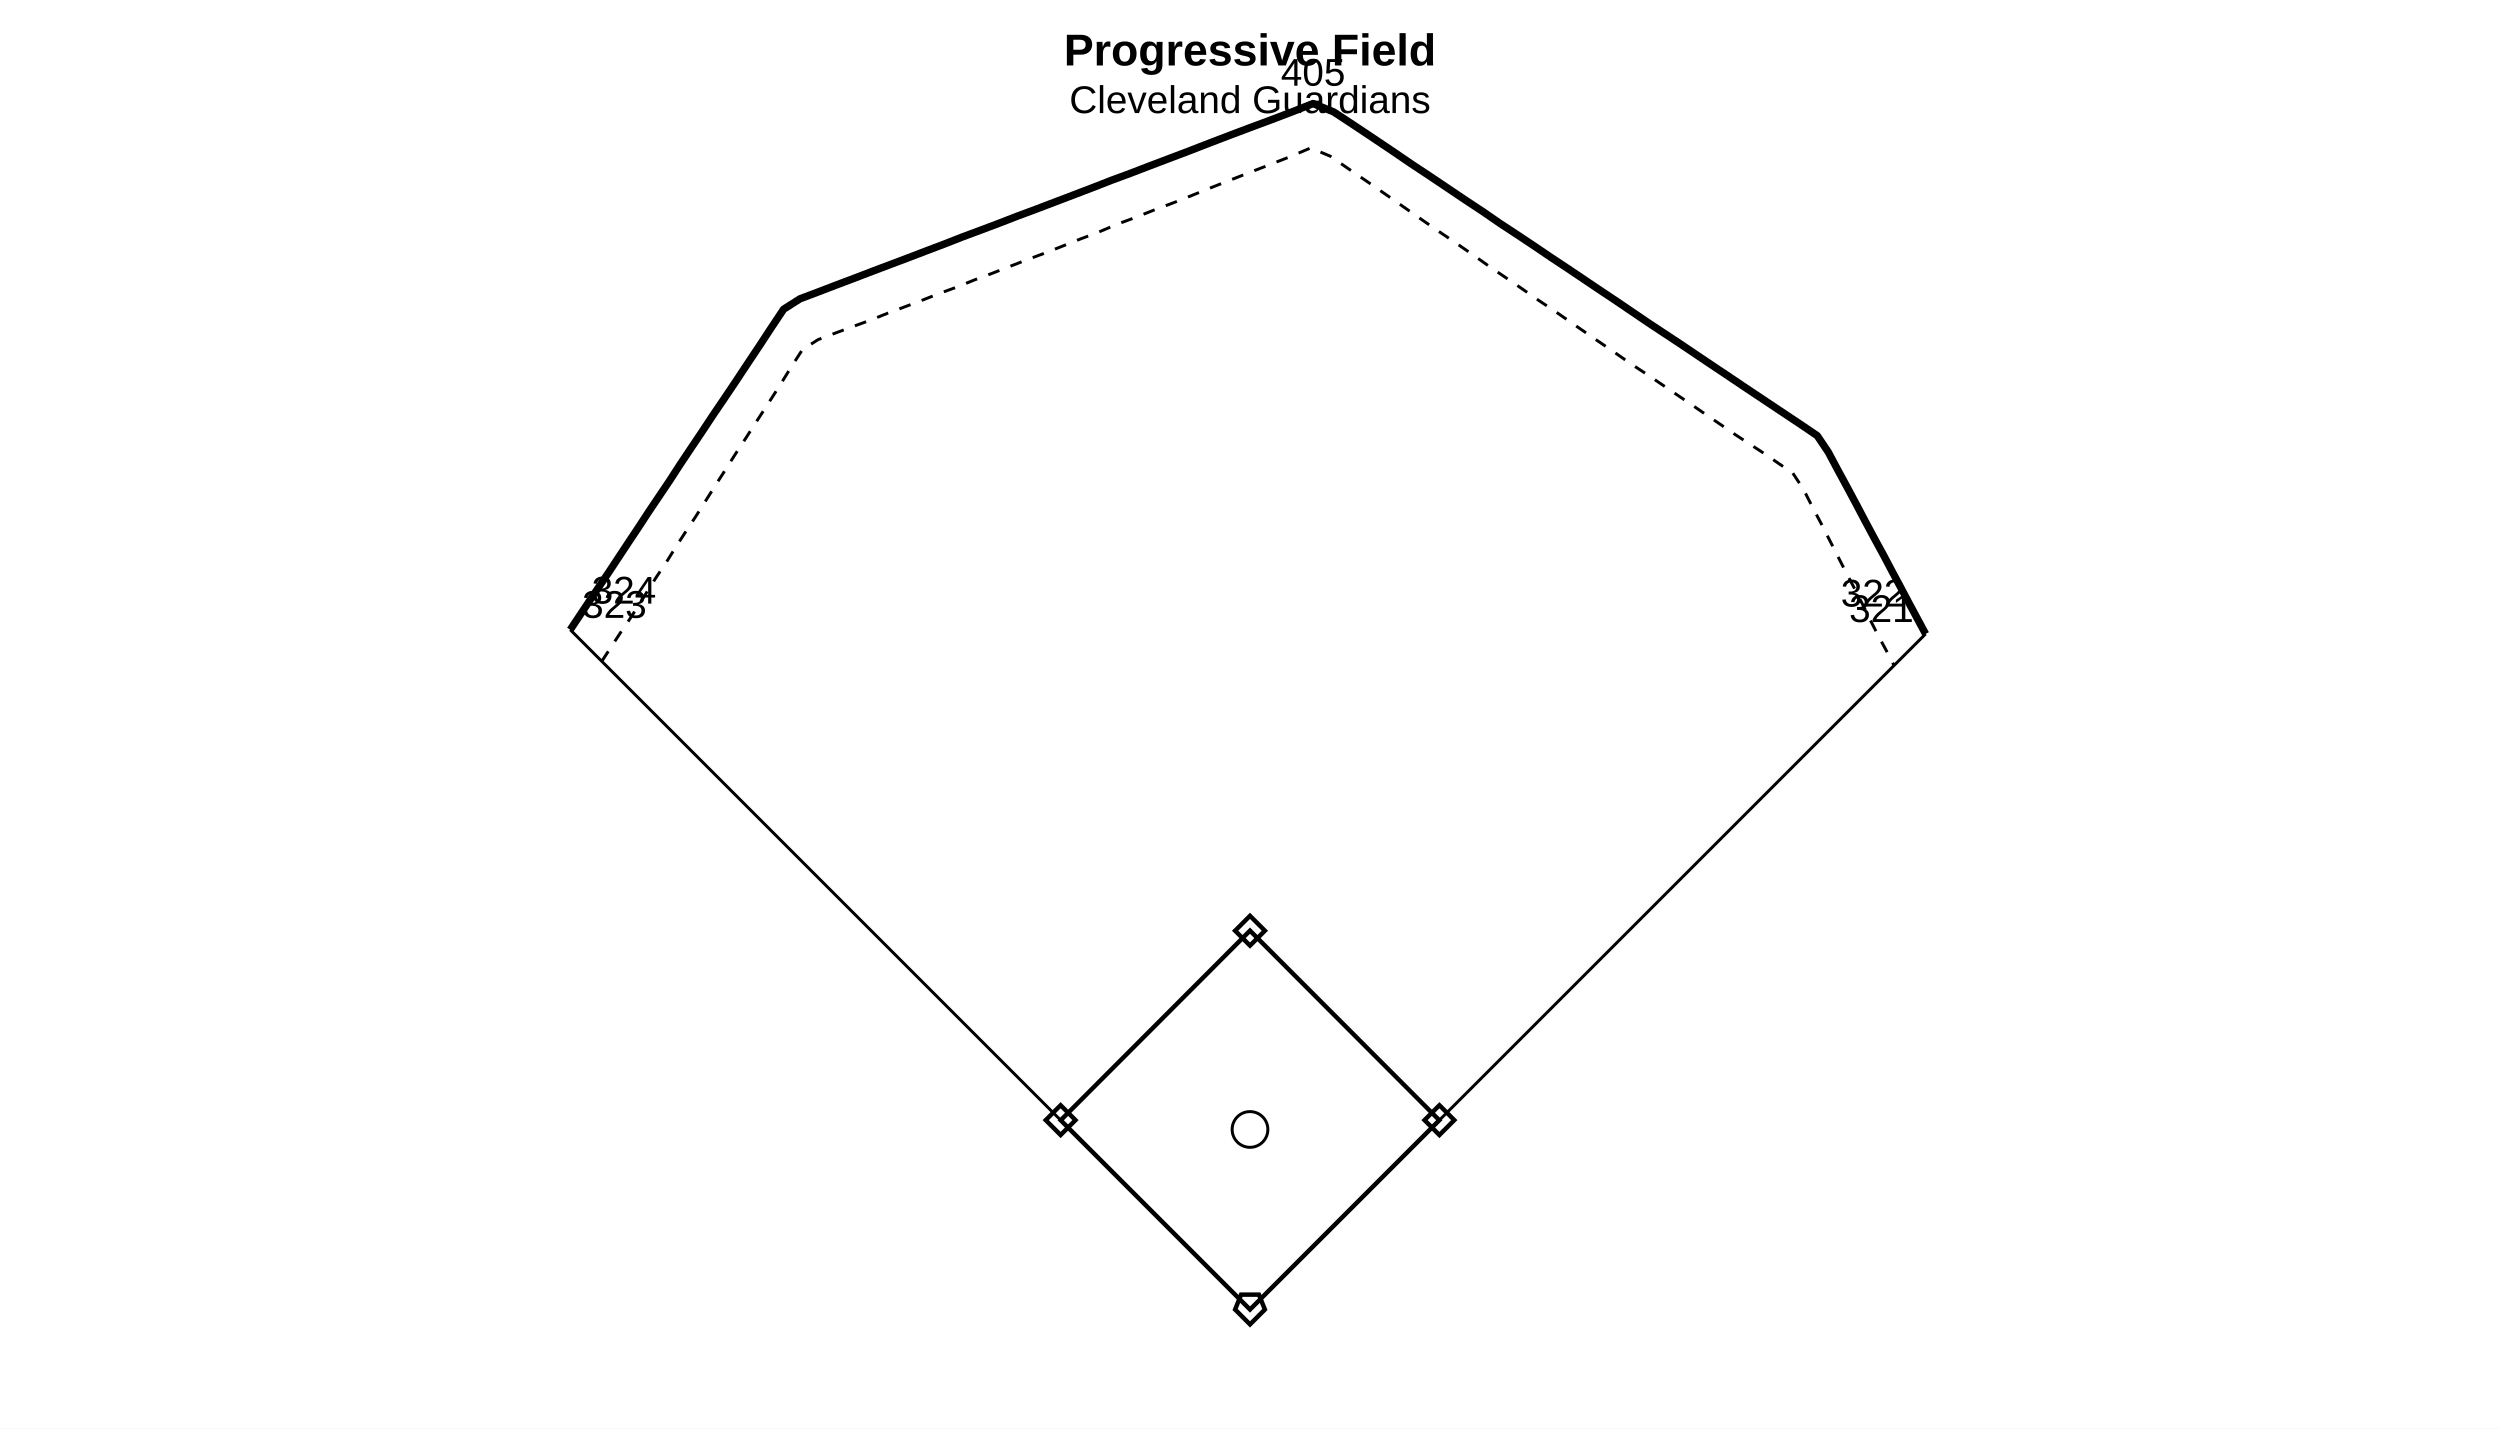
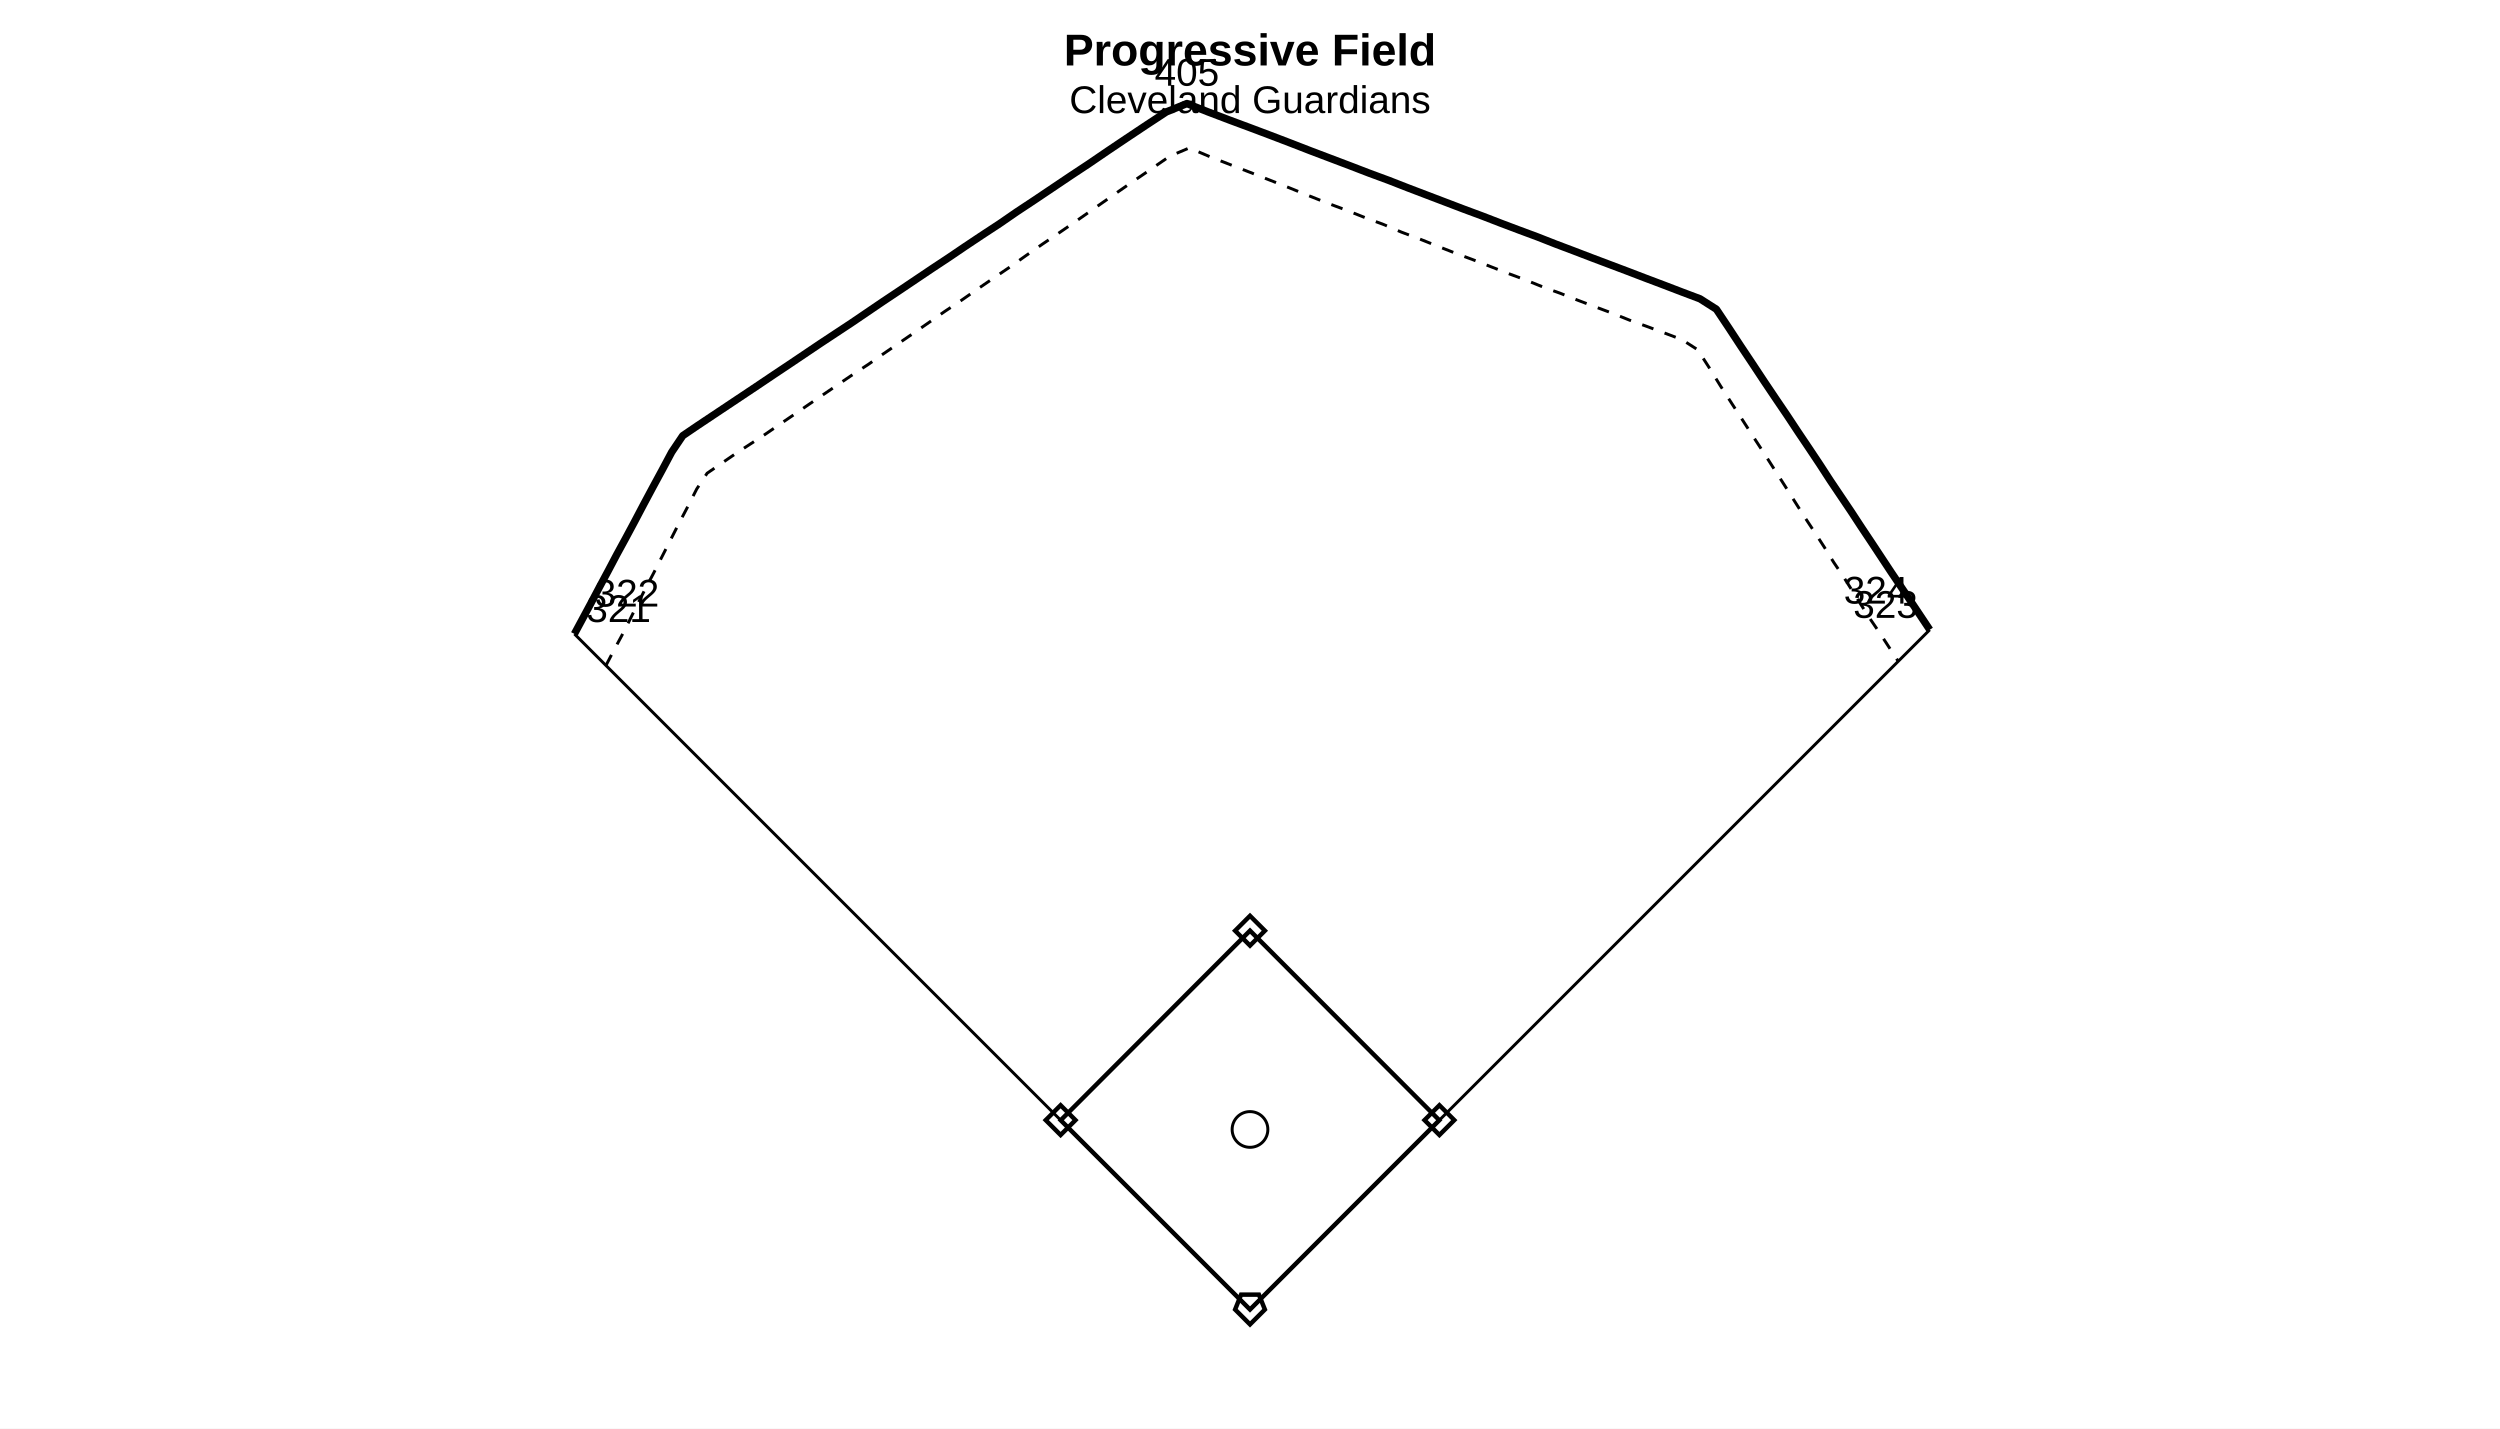
<svg xmlns="http://www.w3.org/2000/svg" width="840" height="480" viewBox="0 0 840 480">
  <rect x="0" y="0" width="840" height="480" fill="white" />
-   <line x1="420.0" y1="440.0" x2="191.6" y2="211.6" stroke="black" stroke-width="1" />
-   <line x1="420.0" y1="440.0" x2="647.0" y2="213.0" stroke="black" stroke-width="1" />
-   <polyline points="202.2,222.2 205.2,217.6 208.2,213.0 211.4,208.3 214.5,203.5 217.5,198.7 220.6,193.8 223.9,188.9 227.0,183.9 230.3,178.8 233.6,173.8 236.9,168.6 240.3,163.2 243.7,157.9 247.2,152.4 250.8,146.9 254.4,141.3 258.1,135.6 261.9,129.7 265.6,123.7 269.6,117.5 274.9,114.1 280.7,111.9 286.6,109.7 292.4,107.6 298.1,105.3 304.0,103.1 309.8,100.9 315.6,98.6 321.4,96.5 327.3,94.1 333.2,91.9 339.1,89.6 345.0,87.3 350.9,85.1 357.0,82.7 363.0,80.3 369.1,78.0 375.2,75.4 381.4,73.1 387.7,70.6 394.1,68.2 400.4,65.7 406.8,63.1 413.4,60.5 420.0,57.9 426.7,55.3 433.6,52.6 440.4,49.7 447.0,52.5 453.5,57.0 459.8,61.3 466.0,65.6 472.0,69.8 478.0,74.0 483.8,78.0 489.7,82.0 495.3,85.9 500.8,89.8 506.4,93.6 511.8,97.3 517.1,101.0 522.5,104.6 527.8,108.3 533.0,111.9 538.1,115.4 543.2,118.9 548.2,122.4 553.4,125.8 558.4,129.2 563.4,132.6 568.4,136.0 573.2,139.3 578.2,142.7 583.0,146.0 587.9,149.2 592.8,152.4 597.6,155.7 602.4,159.0 605.9,164.3 608.9,170.2 611.9,175.9 614.8,181.6 617.6,187.1 620.4,192.6 623.2,197.9 625.9,203.2 628.5,208.5 631.1,213.6 633.8,218.6 636.4,223.6" fill="none" stroke="black" stroke-width="1" stroke-dasharray="4 4" />
-   <polyline points="191.6,211.6 194.8,206.8 198.0,202.0 201.3,197.1 204.6,192.2 207.9,187.2 211.2,182.2 214.6,177.1 218.0,171.9 221.5,166.7 225.0,161.5 228.5,156.1 232.1,150.7 235.8,145.2 239.5,139.6 243.3,134.0 247.2,128.2 251.1,122.3 255.1,116.3 259.1,110.2 263.3,103.9 268.8,100.4 274.9,98.1 280.9,95.8 287.0,93.5 293.0,91.2 299.1,88.9 305.2,86.6 311.2,84.3 317.3,82.0 323.4,79.6 329.6,77.3 335.7,75.0 341.9,72.6 348.1,70.3 354.4,67.9 360.7,65.5 367.0,63.1 373.4,60.6 379.9,58.2 386.4,55.7 393.0,53.2 399.6,50.7 406.3,48.1 413.1,45.5 420.0,42.9 427.0,40.3 434.1,37.6 441.2,34.8 448.1,37.6 454.8,42.0 461.4,46.4 467.8,50.7 474.1,55.0 480.3,59.1 486.4,63.2 492.5,67.3 498.4,71.2 504.2,75.2 510.0,79.0 515.7,82.8 521.3,86.6 526.9,90.3 532.4,94.0 537.9,97.7 543.3,101.3 548.6,104.9 553.9,108.5 559.2,112.0 564.5,115.5 569.7,119.0 574.9,122.5 580.0,125.9 585.2,129.4 590.3,132.8 595.4,136.2 600.5,139.6 605.6,143.0 610.6,146.4 614.3,151.9 617.5,157.9 620.7,163.8 623.8,169.6 626.8,175.3 629.8,180.9 632.8,186.4 635.7,191.9 638.6,197.3 641.4,202.6 644.2,207.8 647.0,213.0" fill="none" stroke="black" stroke-width="2.5" stroke-linejoin="round" />
+   <line x1="420.0" y1="440.0" x2="193.0" y2="213.0" stroke="black" stroke-width="1" />
+   <line x1="420.0" y1="440.0" x2="648.4" y2="211.6" stroke="black" stroke-width="1" />
+   <polyline points="203.6,223.6 206.2,218.6 208.9,213.6 211.5,208.5 214.1,203.2 216.8,197.9 219.6,192.6 222.4,187.1 225.2,181.6 228.1,175.9 231.1,170.2 234.1,164.3 237.6,159.0 242.4,155.7 247.2,152.4 252.1,149.2 257.0,146.0 261.8,142.7 266.8,139.3 271.6,136.0 276.6,132.6 281.6,129.2 286.6,125.8 291.8,122.4 296.8,118.9 301.9,115.4 307.0,111.9 312.2,108.3 317.5,104.6 322.9,101.0 328.2,97.3 333.6,93.6 339.2,89.8 344.7,85.9 350.3,82.0 356.2,78.0 362.0,74.0 368.0,69.8 374.0,65.6 380.2,61.3 386.5,57.0 393.0,52.5 399.6,49.7 406.4,52.6 413.3,55.3 420.0,57.9 426.6,60.5 433.2,63.1 439.6,65.7 445.9,68.2 452.3,70.6 458.6,73.1 464.8,75.4 470.9,78.0 477.0,80.3 483.0,82.7 489.1,85.1 495.0,87.3 500.9,89.6 506.8,91.9 512.7,94.1 518.6,96.5 524.4,98.6 530.2,100.9 536.0,103.1 541.9,105.3 547.6,107.6 553.4,109.7 559.3,111.9 565.1,114.1 570.4,117.5 574.4,123.7 578.1,129.7 581.9,135.6 585.6,141.3 589.2,146.9 592.8,152.4 596.3,157.9 599.7,163.2 603.1,168.6 606.4,173.8 609.7,178.8 613.0,183.9 616.1,188.9 619.4,193.8 622.5,198.7 625.5,203.5 628.6,208.3 631.8,213.0 634.8,217.6 637.8,222.2" fill="none" stroke="black" stroke-width="1" stroke-dasharray="4 4" />
+   <polyline points="193.0,213.0 195.8,207.8 198.6,202.6 201.4,197.3 204.3,191.9 207.2,186.4 210.2,180.9 213.2,175.3 216.2,169.6 219.3,163.8 222.5,157.9 225.7,151.9 229.4,146.4 234.4,143.0 239.5,139.6 244.6,136.2 249.7,132.8 254.8,129.4 260.0,125.9 265.1,122.5 270.3,119.0 275.5,115.5 280.8,112.0 286.1,108.5 291.4,104.9 296.7,101.3 302.1,97.7 307.6,94.0 313.1,90.3 318.7,86.6 324.3,82.8 330.0,79.0 335.8,75.2 341.6,71.2 347.5,67.3 353.6,63.2 359.7,59.1 365.9,55.0 372.2,50.7 378.6,46.4 385.2,42.0 391.9,37.6 398.8,34.8 405.9,37.6 413.0,40.3 420.0,42.9 426.9,45.5 433.7,48.1 440.4,50.7 447.0,53.2 453.6,55.7 460.1,58.2 466.6,60.6 473.0,63.1 479.3,65.5 485.6,67.9 491.9,70.3 498.1,72.6 504.3,75.0 510.4,77.3 516.6,79.6 522.7,82.0 528.8,84.3 534.8,86.6 540.9,88.9 547.0,91.2 553.0,93.5 559.1,95.8 565.1,98.1 571.2,100.4 576.7,103.9 580.9,110.2 584.9,116.3 588.9,122.3 592.8,128.2 596.7,134.0 600.5,139.6 604.2,145.2 607.9,150.7 611.5,156.1 615.0,161.5 618.5,166.7 622.0,171.9 625.4,177.1 628.8,182.2 632.1,187.2 635.4,192.2 638.7,197.1 642.0,202.0 645.2,206.8 648.4,211.6" fill="none" stroke="black" stroke-width="2.5" stroke-linejoin="round" />
  <polyline points="352.8,507.2 354.5,508.8 356.2,510.4 357.9,511.9 359.7,513.4 361.6,514.9 363.4,516.3 365.3,517.7 367.2,519.0 369.2,520.3 371.2,521.5 373.2,522.7 375.2,523.8 377.3,524.9 379.4,525.9 381.5,526.8 383.6,527.8 385.8,528.6 388.0,529.4 390.2,530.2 392.4,530.9 394.7,531.6 396.9,532.2 399.2,532.7 401.5,533.2 403.8,533.6 406.1,534.0 408.4,534.3 410.7,534.5 413.0,534.7 415.3,534.9 417.7,535.0 420.0,535.0 422.3,535.0 424.7,534.9 427.0,534.7 429.3,534.5 431.6,534.3 433.9,534.0 436.2,533.6 438.5,533.2 440.8,532.7 443.1,532.2 445.3,531.6 447.6,530.9 449.8,530.2 452.0,529.4 454.2,528.6 456.4,527.8 458.5,526.8 460.6,525.9 462.7,524.9 464.8,523.8 466.8,522.7 468.8,521.5 470.8,520.3 472.8,519.0 474.7,517.7 476.6,516.3 478.4,514.9 480.3,513.4 482.1,511.9 483.8,510.4 485.5,508.8 487.2,507.2" fill="none" stroke="black" stroke-width="1" />
  <polygon points="483.6,376.4 420.0,312.7 356.4,376.4 420.0,440.0" fill="none" stroke="black" stroke-width="1.5" />
  <polygon points="483.64,371.36 488.64,376.36 483.64,381.36 478.64,376.36" fill="none" stroke="black" stroke-width="1.5" />
  <polygon points="420,307.72 425,312.72 420,317.72 415,312.72" fill="none" stroke="black" stroke-width="1.5" />
  <polygon points="356.36,371.36 361.36,376.36 356.36,381.36 351.36,376.36" fill="none" stroke="black" stroke-width="1.5" />
  <polygon points="420,445 415,440 417,435 423,435 425,440" fill="none" stroke="black" stroke-width="1.5" />
  <circle cx="420.0" cy="379.5" r="6" fill="none" stroke="black" stroke-width="1" />
-   <text x="195.6" y="207.6" font-family="Arial,Helvetica,sans-serif" font-size="13" text-anchor="start" fill="black">323</text>
-   <text x="198.8" y="202.8" font-family="Arial,Helvetica,sans-serif" font-size="13" text-anchor="start" fill="black">324</text>
-   <text x="441.2" y="28.8" font-family="Arial,Helvetica,sans-serif" font-size="13" text-anchor="middle" fill="black">405</text>
-   <text x="640.2" y="203.8" font-family="Arial,Helvetica,sans-serif" font-size="13" text-anchor="end" fill="black">322</text>
-   <text x="643.0" y="209.0" font-family="Arial,Helvetica,sans-serif" font-size="13" text-anchor="end" fill="black">321</text>
+   <text x="197.0" y="209.0" font-family="Arial,Helvetica,sans-serif" font-size="13" text-anchor="start" fill="black">321</text>
+   <text x="199.8" y="203.8" font-family="Arial,Helvetica,sans-serif" font-size="13" text-anchor="start" fill="black">322</text>
+   <text x="398.8" y="28.8" font-family="Arial,Helvetica,sans-serif" font-size="13" text-anchor="middle" fill="black">405</text>
+   <text x="641.2" y="202.8" font-family="Arial,Helvetica,sans-serif" font-size="13" text-anchor="end" fill="black">324</text>
+   <text x="644.4" y="207.6" font-family="Arial,Helvetica,sans-serif" font-size="13" text-anchor="end" fill="black">323</text>
  <text x="420.0" y="22" font-family="Arial,Helvetica,sans-serif" font-size="15" font-weight="bold" text-anchor="middle" fill="black">Progressive Field</text>
  <text x="420.0" y="38" font-family="Arial,Helvetica,sans-serif" font-size="13" text-anchor="middle" fill="black">Cleveland Guardians</text>
</svg>
